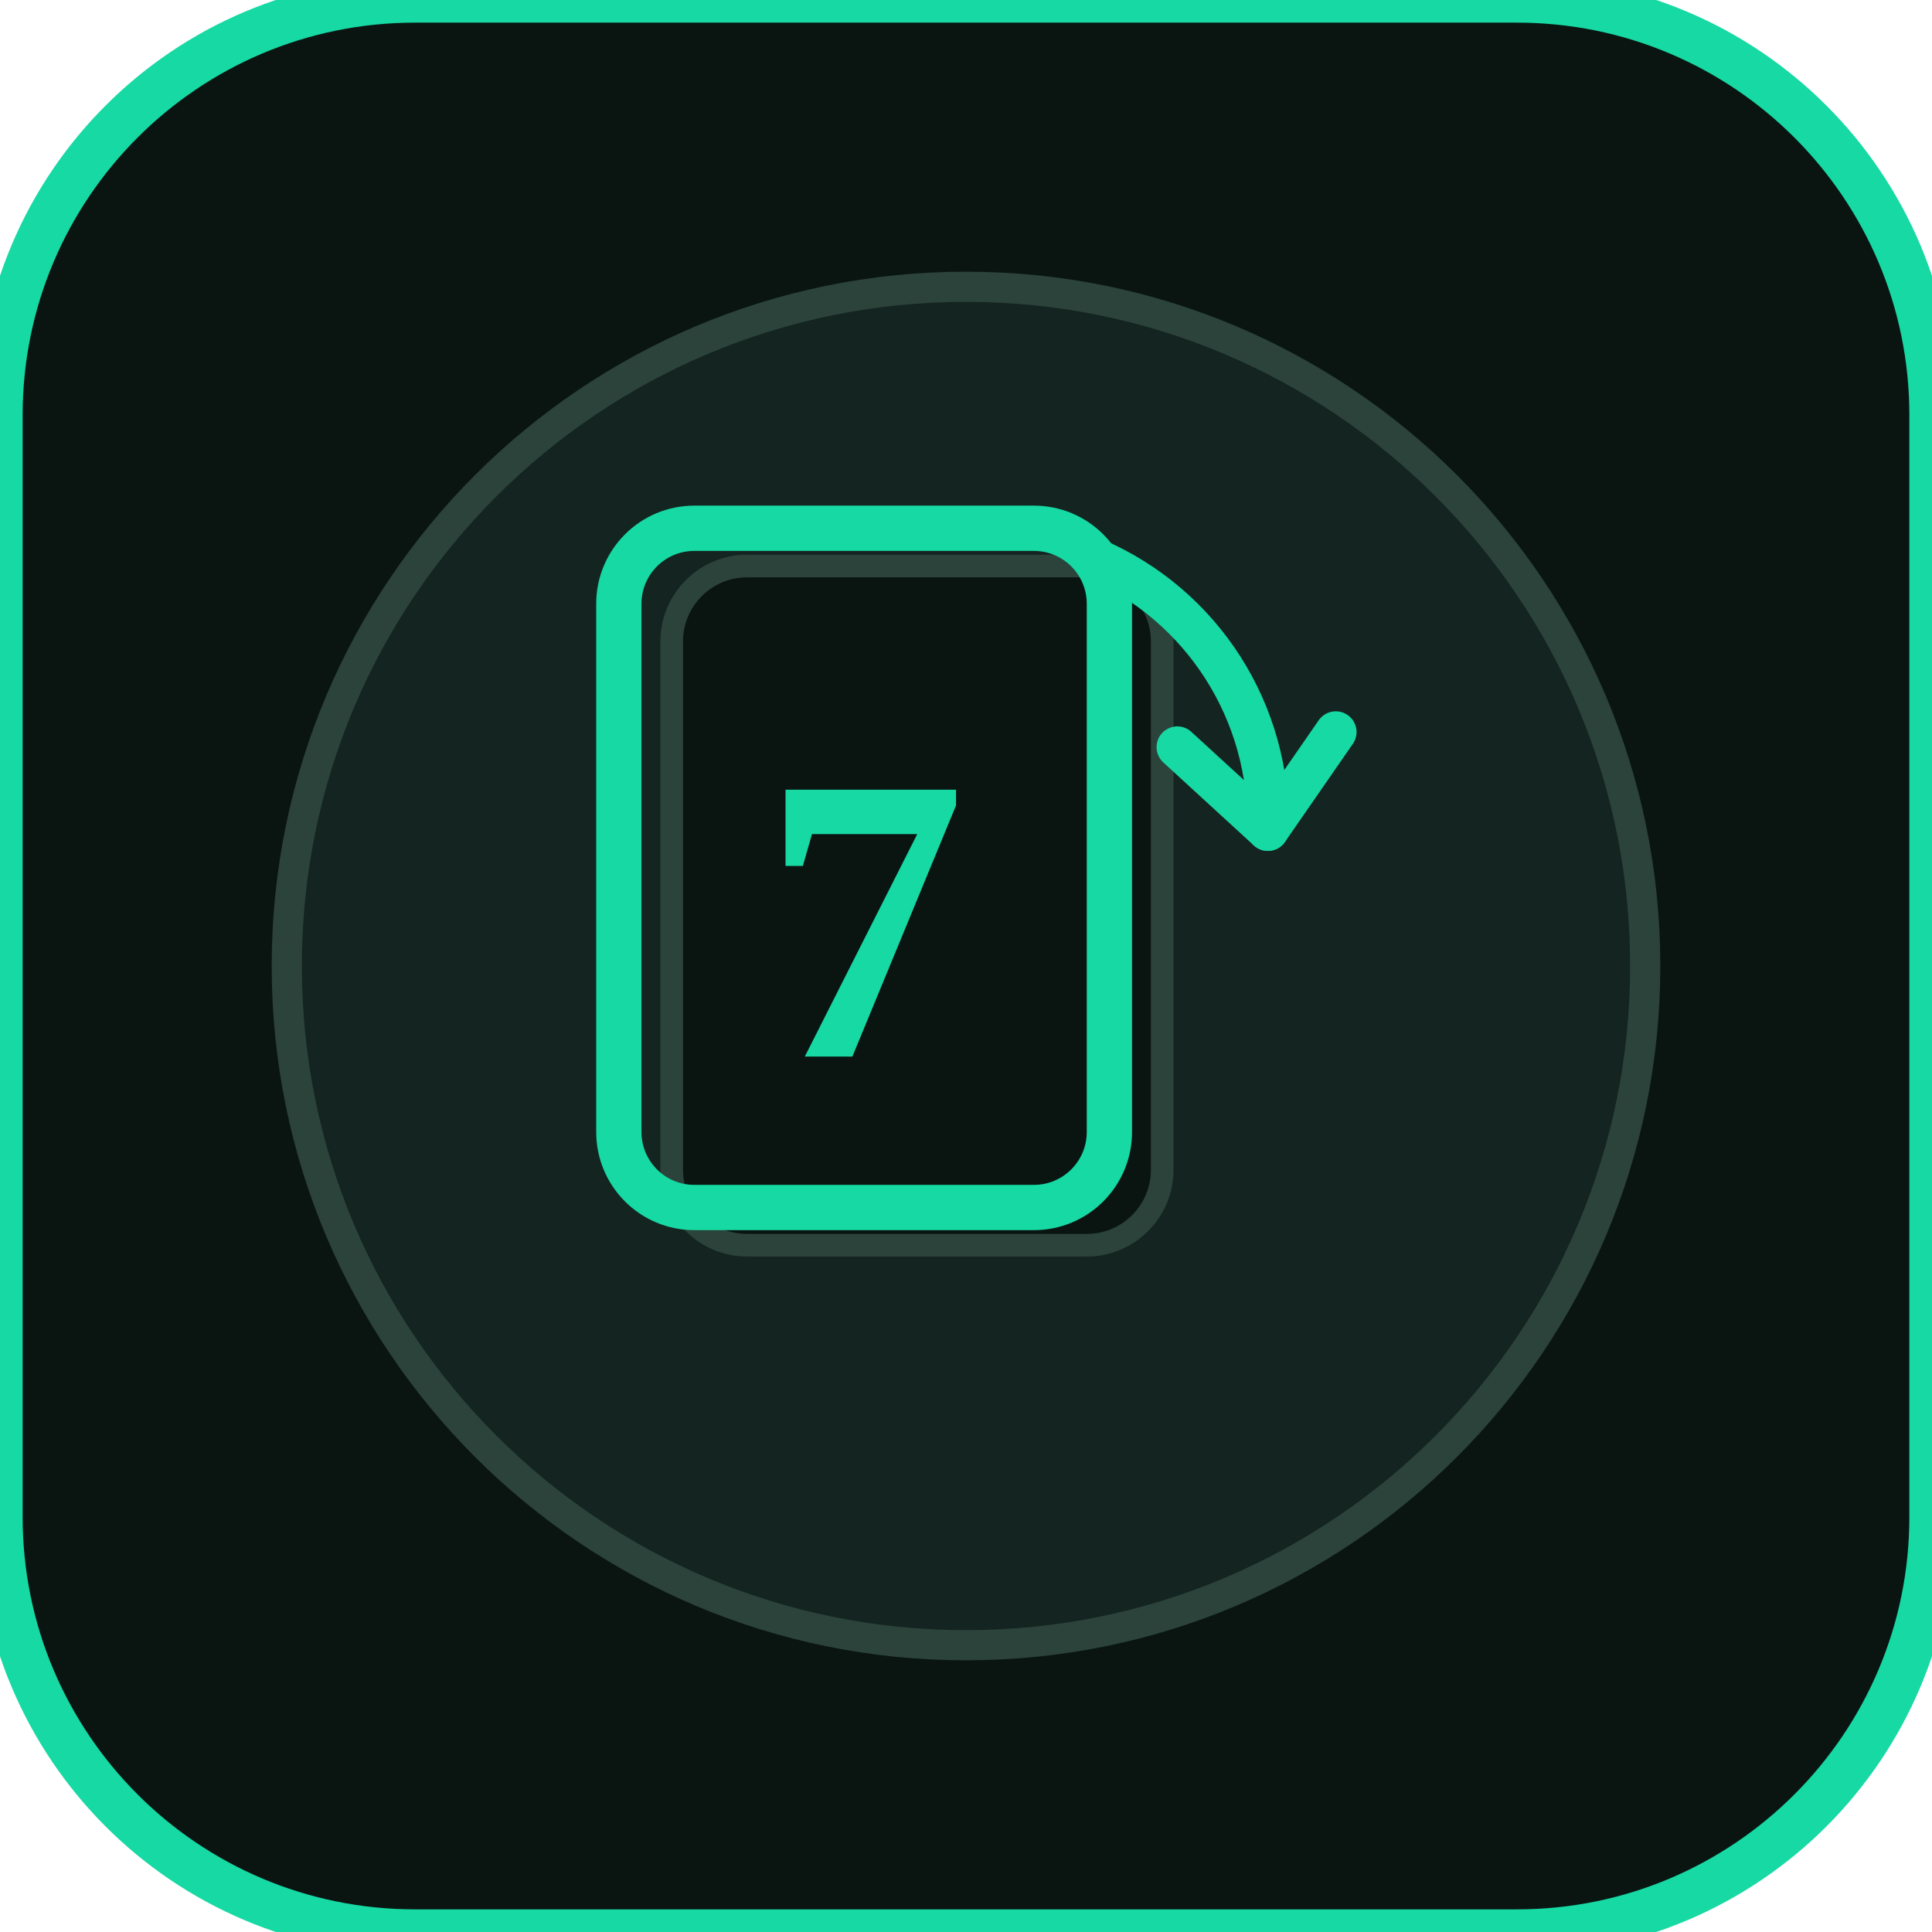
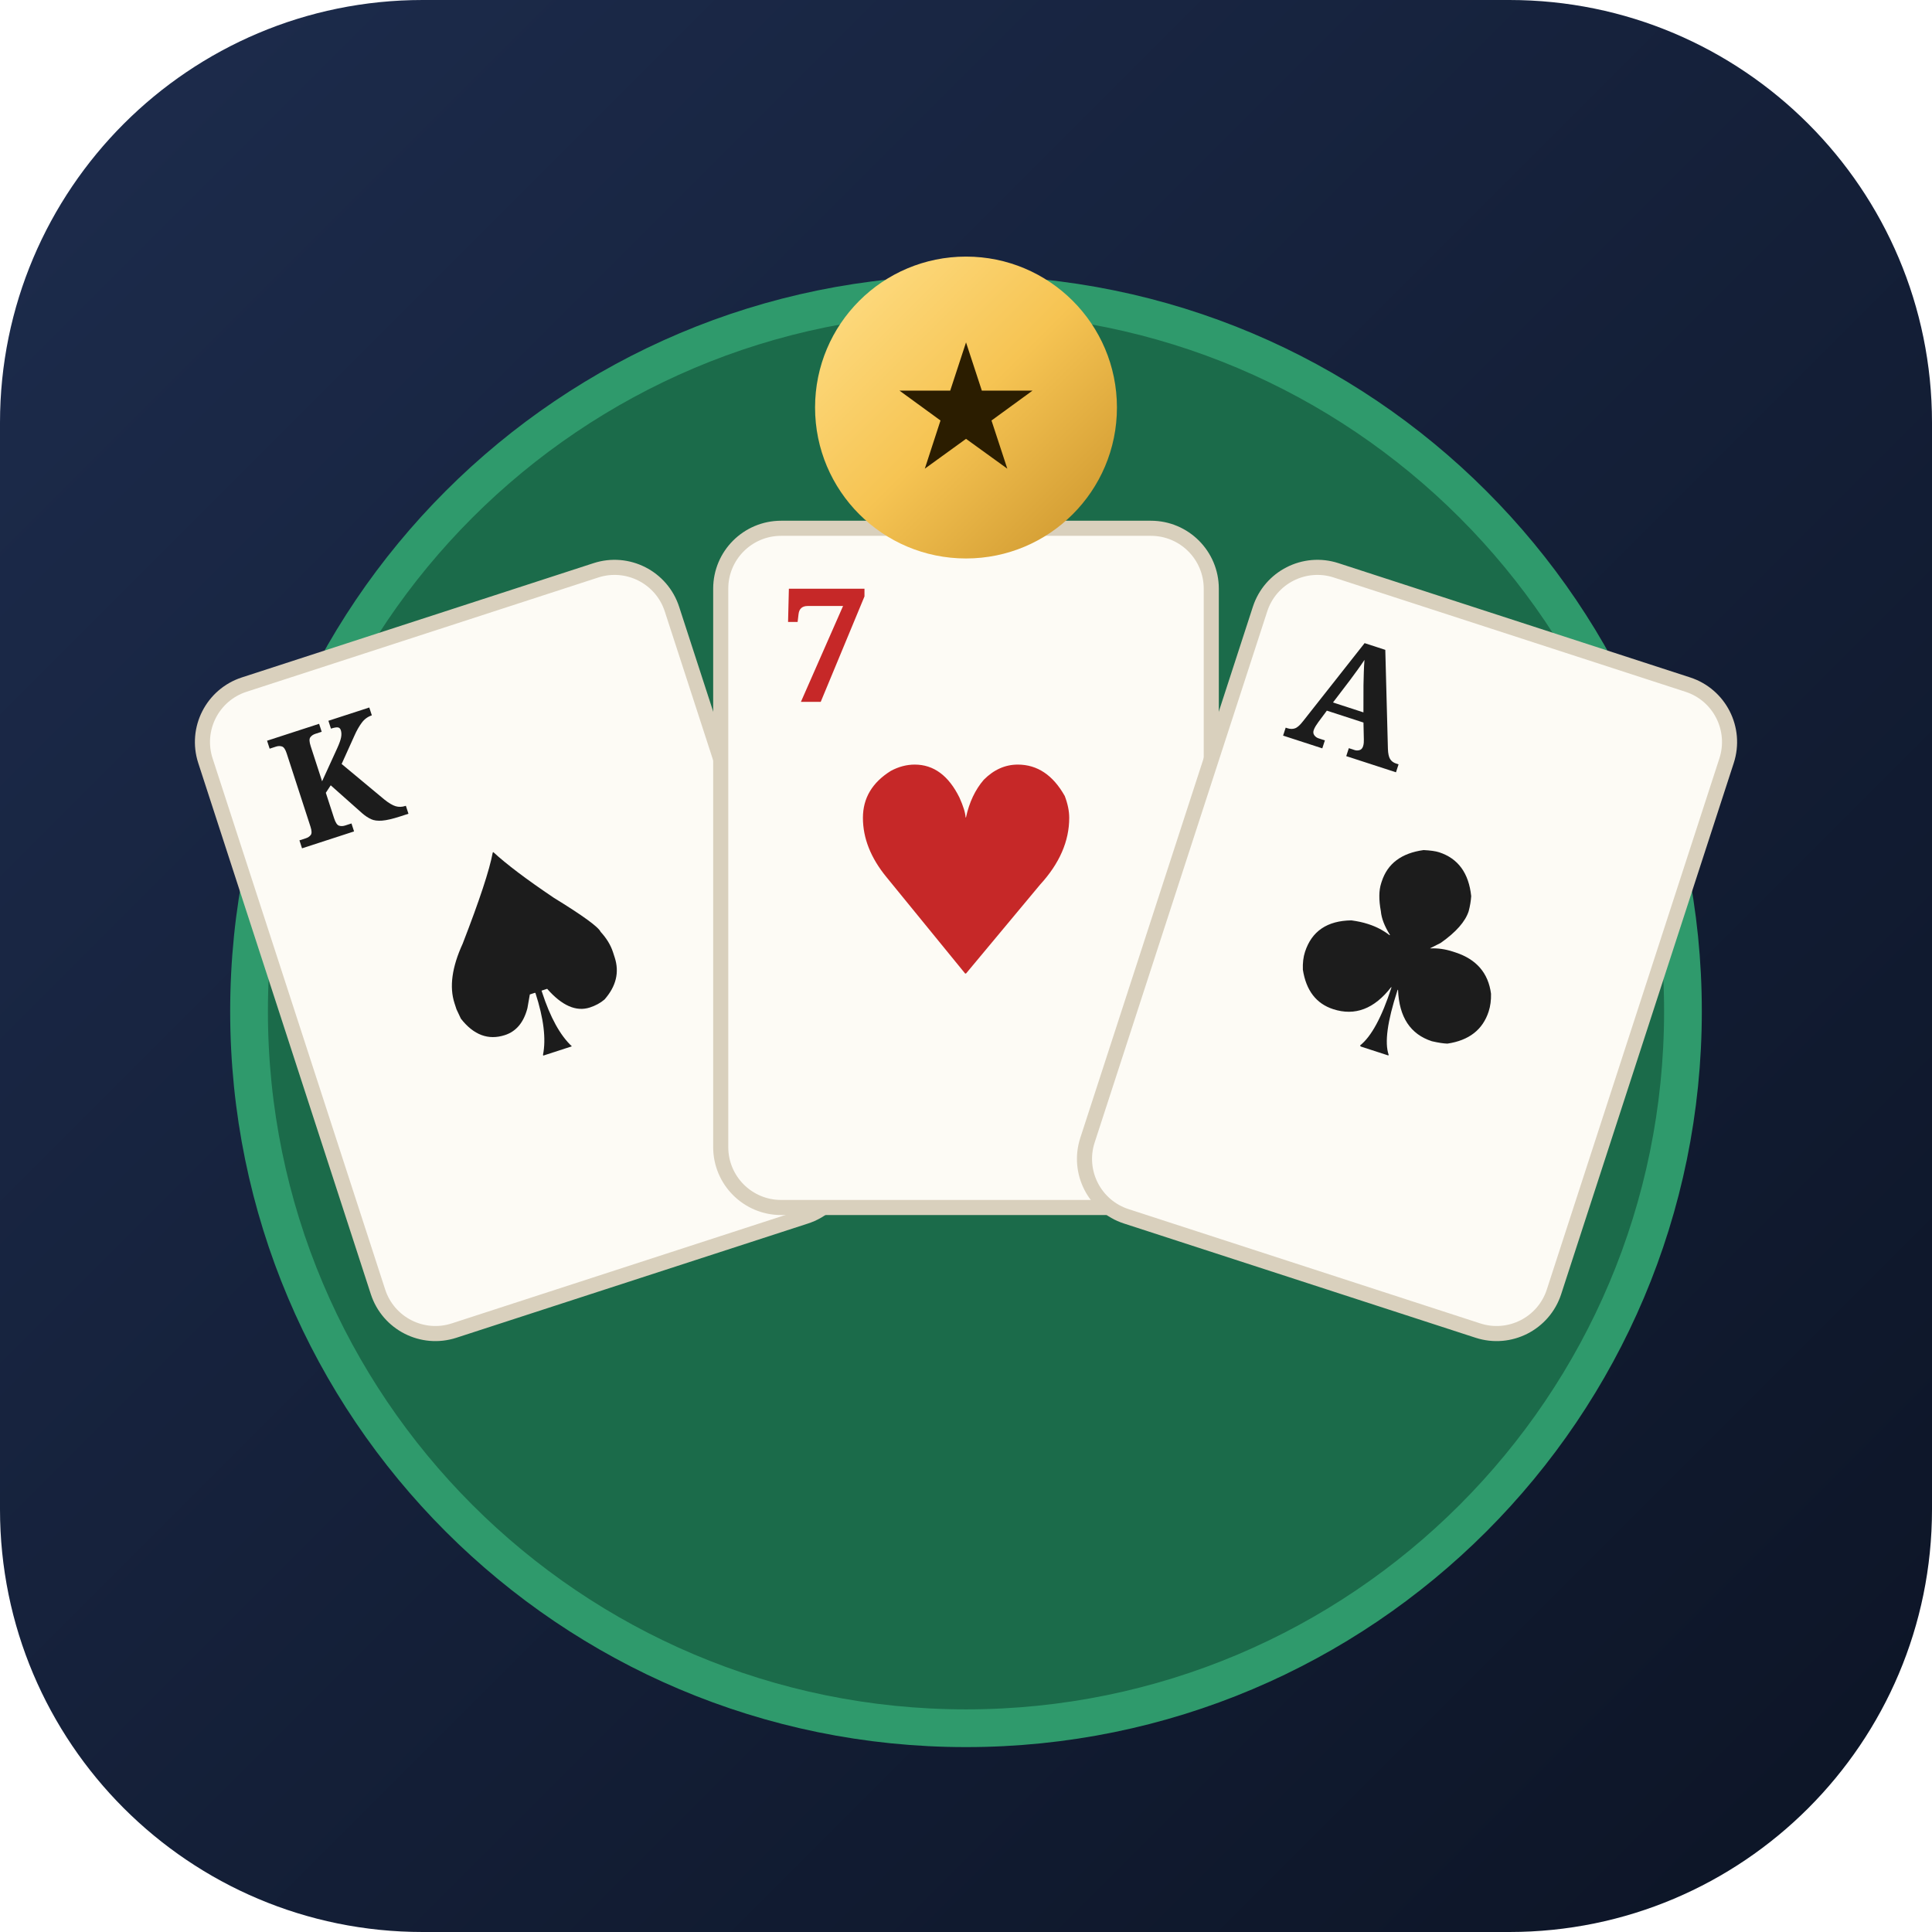
<svg xmlns="http://www.w3.org/2000/svg" viewBox="0 0 512 512" width="512" height="512">
-   <rect width="512" height="512" rx="110" fill="#0a1512" stroke="#16d9a3" stroke-width="12" />
-   <circle cx="256" cy="256" r="180" fill="#142420" stroke="#2b433a" stroke-width="8" />
-   <g transform="translate(160, 140)">
-     <rect x="18" y="10" width="130" height="180" rx="20" fill="#0a1512" stroke="#2b433a" stroke-width="6" />
-     <rect x="4" y="0" width="130" height="180" rx="20" fill="none" stroke="#16d9a3" stroke-width="12" />
-     <text x="69" y="140" font-family="Georgia, 'Times New Roman', serif" font-size="108" font-weight="900" fill="#16d9a3" text-anchor="middle">7</text>
-     <path d="M 130,8 A 76,76 0 0 1 176,80" stroke="#16d9a3" stroke-width="11" fill="none" stroke-linecap="round" />
-     <path d="M 152,58 L 176,80 L 194,54" stroke="#16d9a3" stroke-width="11" fill="none" stroke-linecap="round" stroke-linejoin="round" />
+   <defs>
+     <linearGradient id="bg" x1="0%" y1="0%" x2="100%" y2="100%">
+       <stop offset="0%" stop-color="#1d2c4d" />
+       <stop offset="100%" stop-color="#0c1425" />
+     </linearGradient>
+     <linearGradient id="gold" x1="0%" y1="0%" x2="100%" y2="100%">
+       <stop offset="0%" stop-color="#ffe08a" />
+       <stop offset="50%" stop-color="#f6c453" />
+       <stop offset="100%" stop-color="#c9922a" />
+     </linearGradient>
+   </defs>
+   <rect width="512" height="512" rx="112" fill="url(#bg)" />
+   <circle cx="256" cy="268" r="190" fill="#1b6b4a" stroke="#2f9a6c" stroke-width="10" />
+   <g transform="translate(96, 120)">
+     <g transform="rotate(-18 60 200)">
+       <rect x="0" y="40" width="130" height="180" rx="16" fill="#fdfbf5" stroke="#d9d0bd" stroke-width="4" />
+       <text x="16" y="86" font-family="Georgia, serif" font-size="42" font-weight="700" fill="#1c1c1c">K</text>
+       <text x="65" y="158" font-family="Georgia, serif" font-size="76" fill="#1c1c1c" text-anchor="middle">♠</text>
+     </g>
+     <g transform="translate(95, 0)">
+       <rect x="0" y="20" width="130" height="180" rx="16" fill="#fdfbf5" stroke="#d9d0bd" stroke-width="4" />
+       <text x="16" y="66" font-family="Georgia, serif" font-size="42" font-weight="700" fill="#c62828">7</text>
+       <text x="65" y="138" font-family="Georgia, serif" font-size="76" fill="#c62828" text-anchor="middle">♥</text>
+     </g>
+     <g transform="translate(190, 0) rotate(18 70 200)">
+       <rect x="0" y="40" width="130" height="180" rx="16" fill="#fdfbf5" stroke="#d9d0bd" stroke-width="4" />
+       <text x="16" y="86" font-family="Georgia, serif" font-size="42" font-weight="700" fill="#1c1c1c">A</text>
+       <text x="65" y="158" font-family="Georgia, serif" font-size="76" fill="#1c1c1c" text-anchor="middle">♣</text>
+     </g>
  </g>
+   <circle cx="256" cy="108" r="40" fill="url(#gold)" />
+   <text x="256" y="124" font-family="sans-serif" font-size="46" font-weight="900" fill="#2b1d00" text-anchor="middle">★</text>
</svg>
